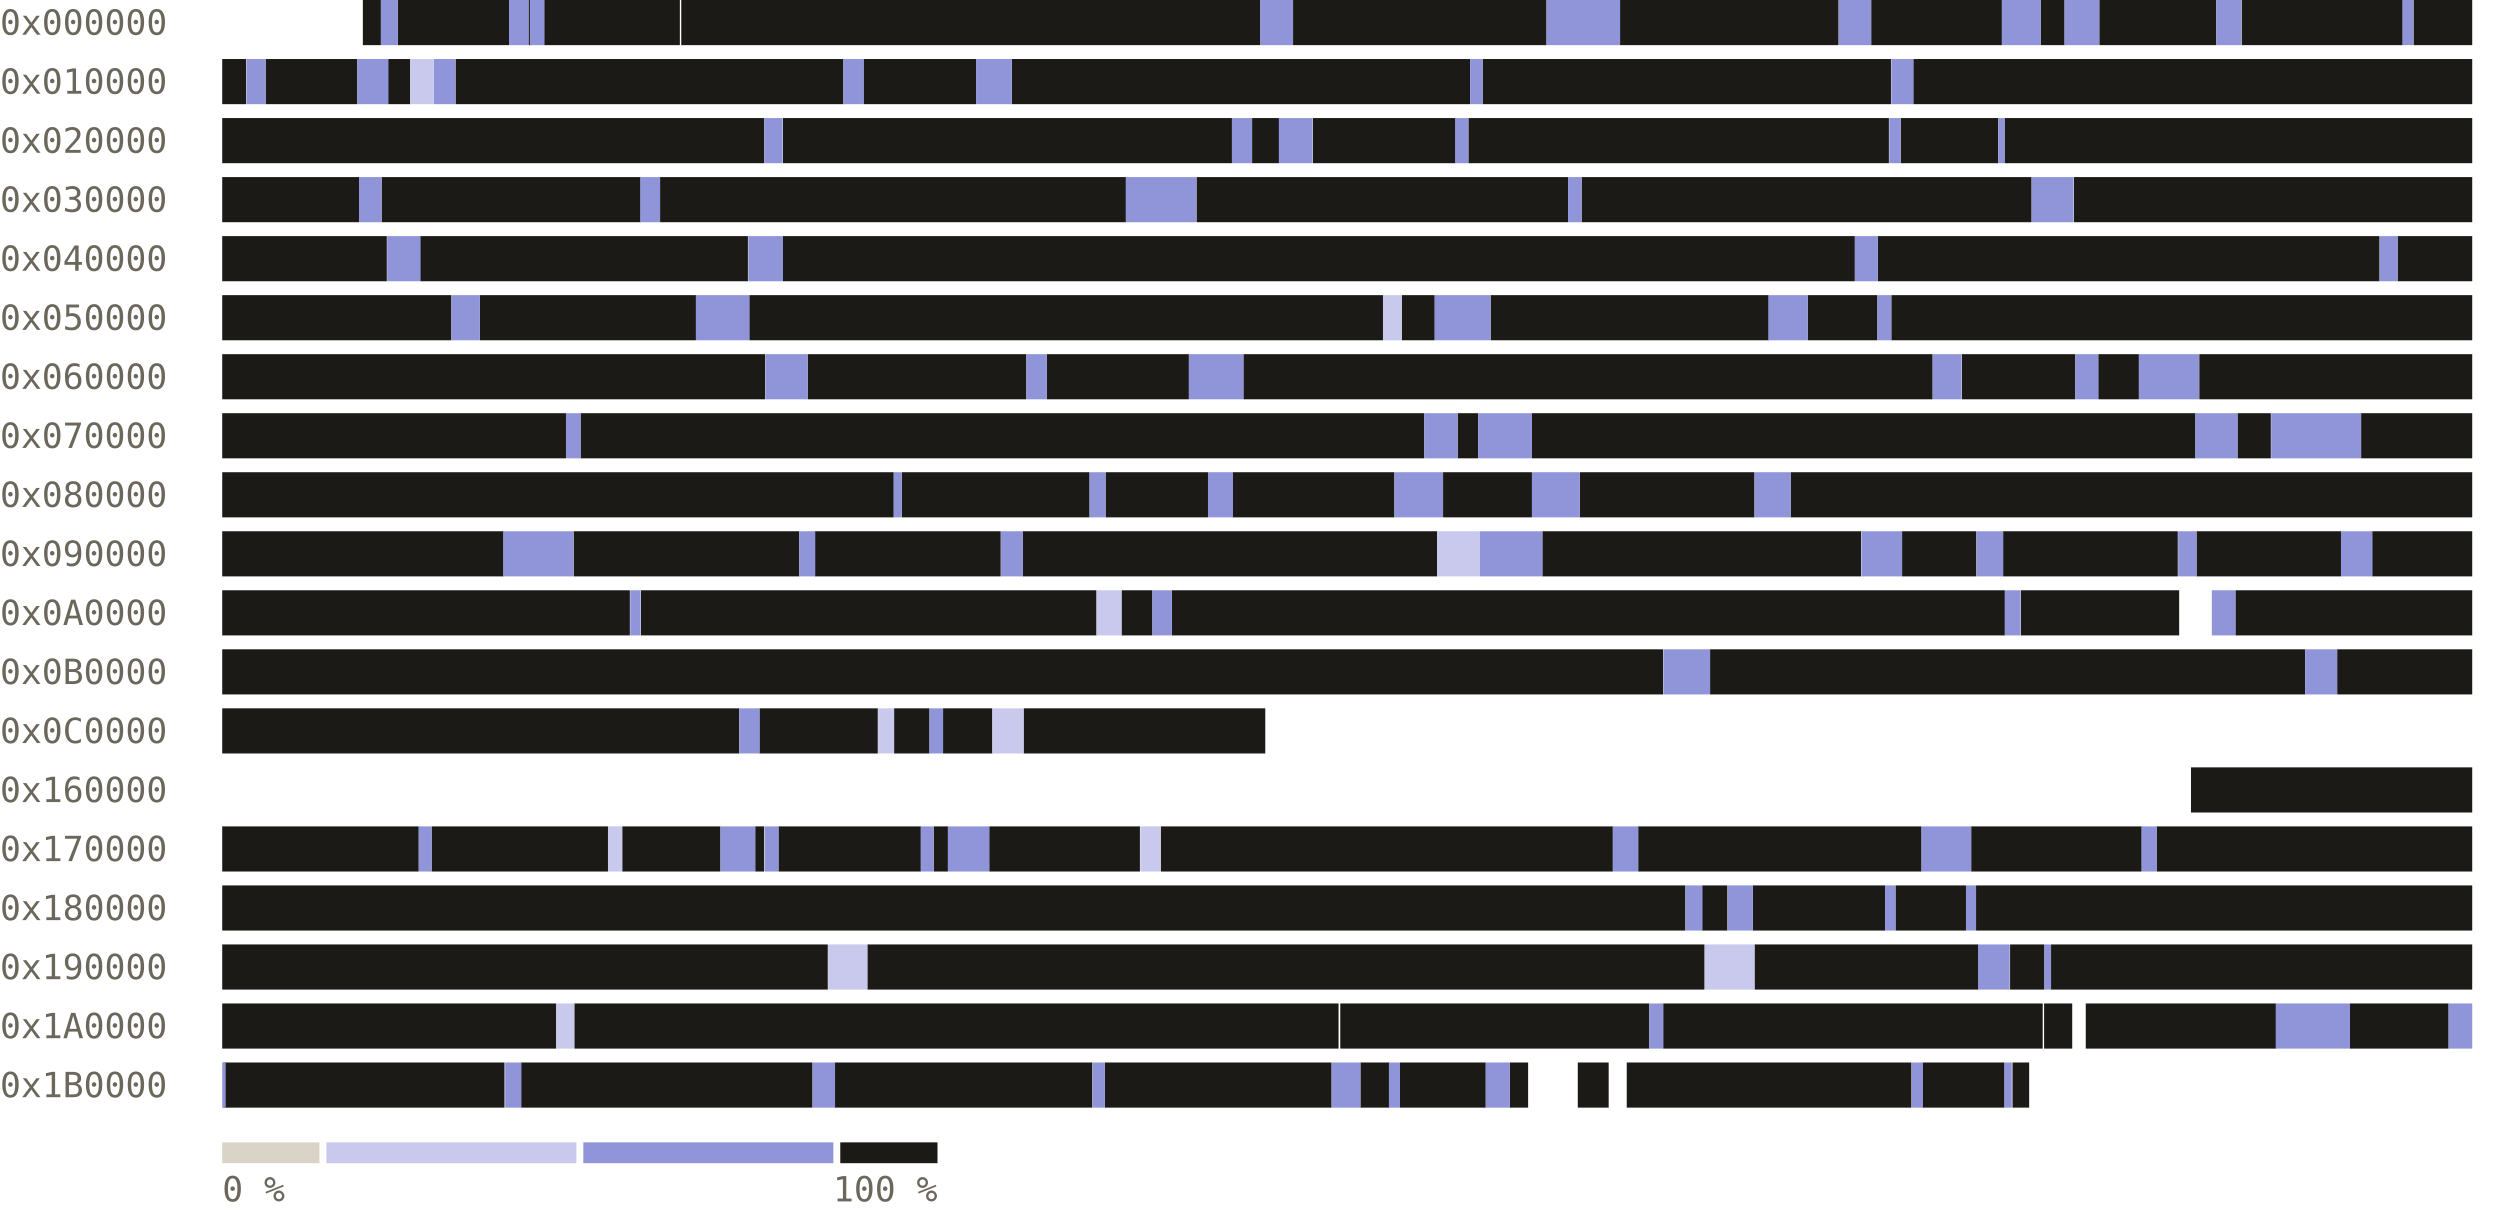
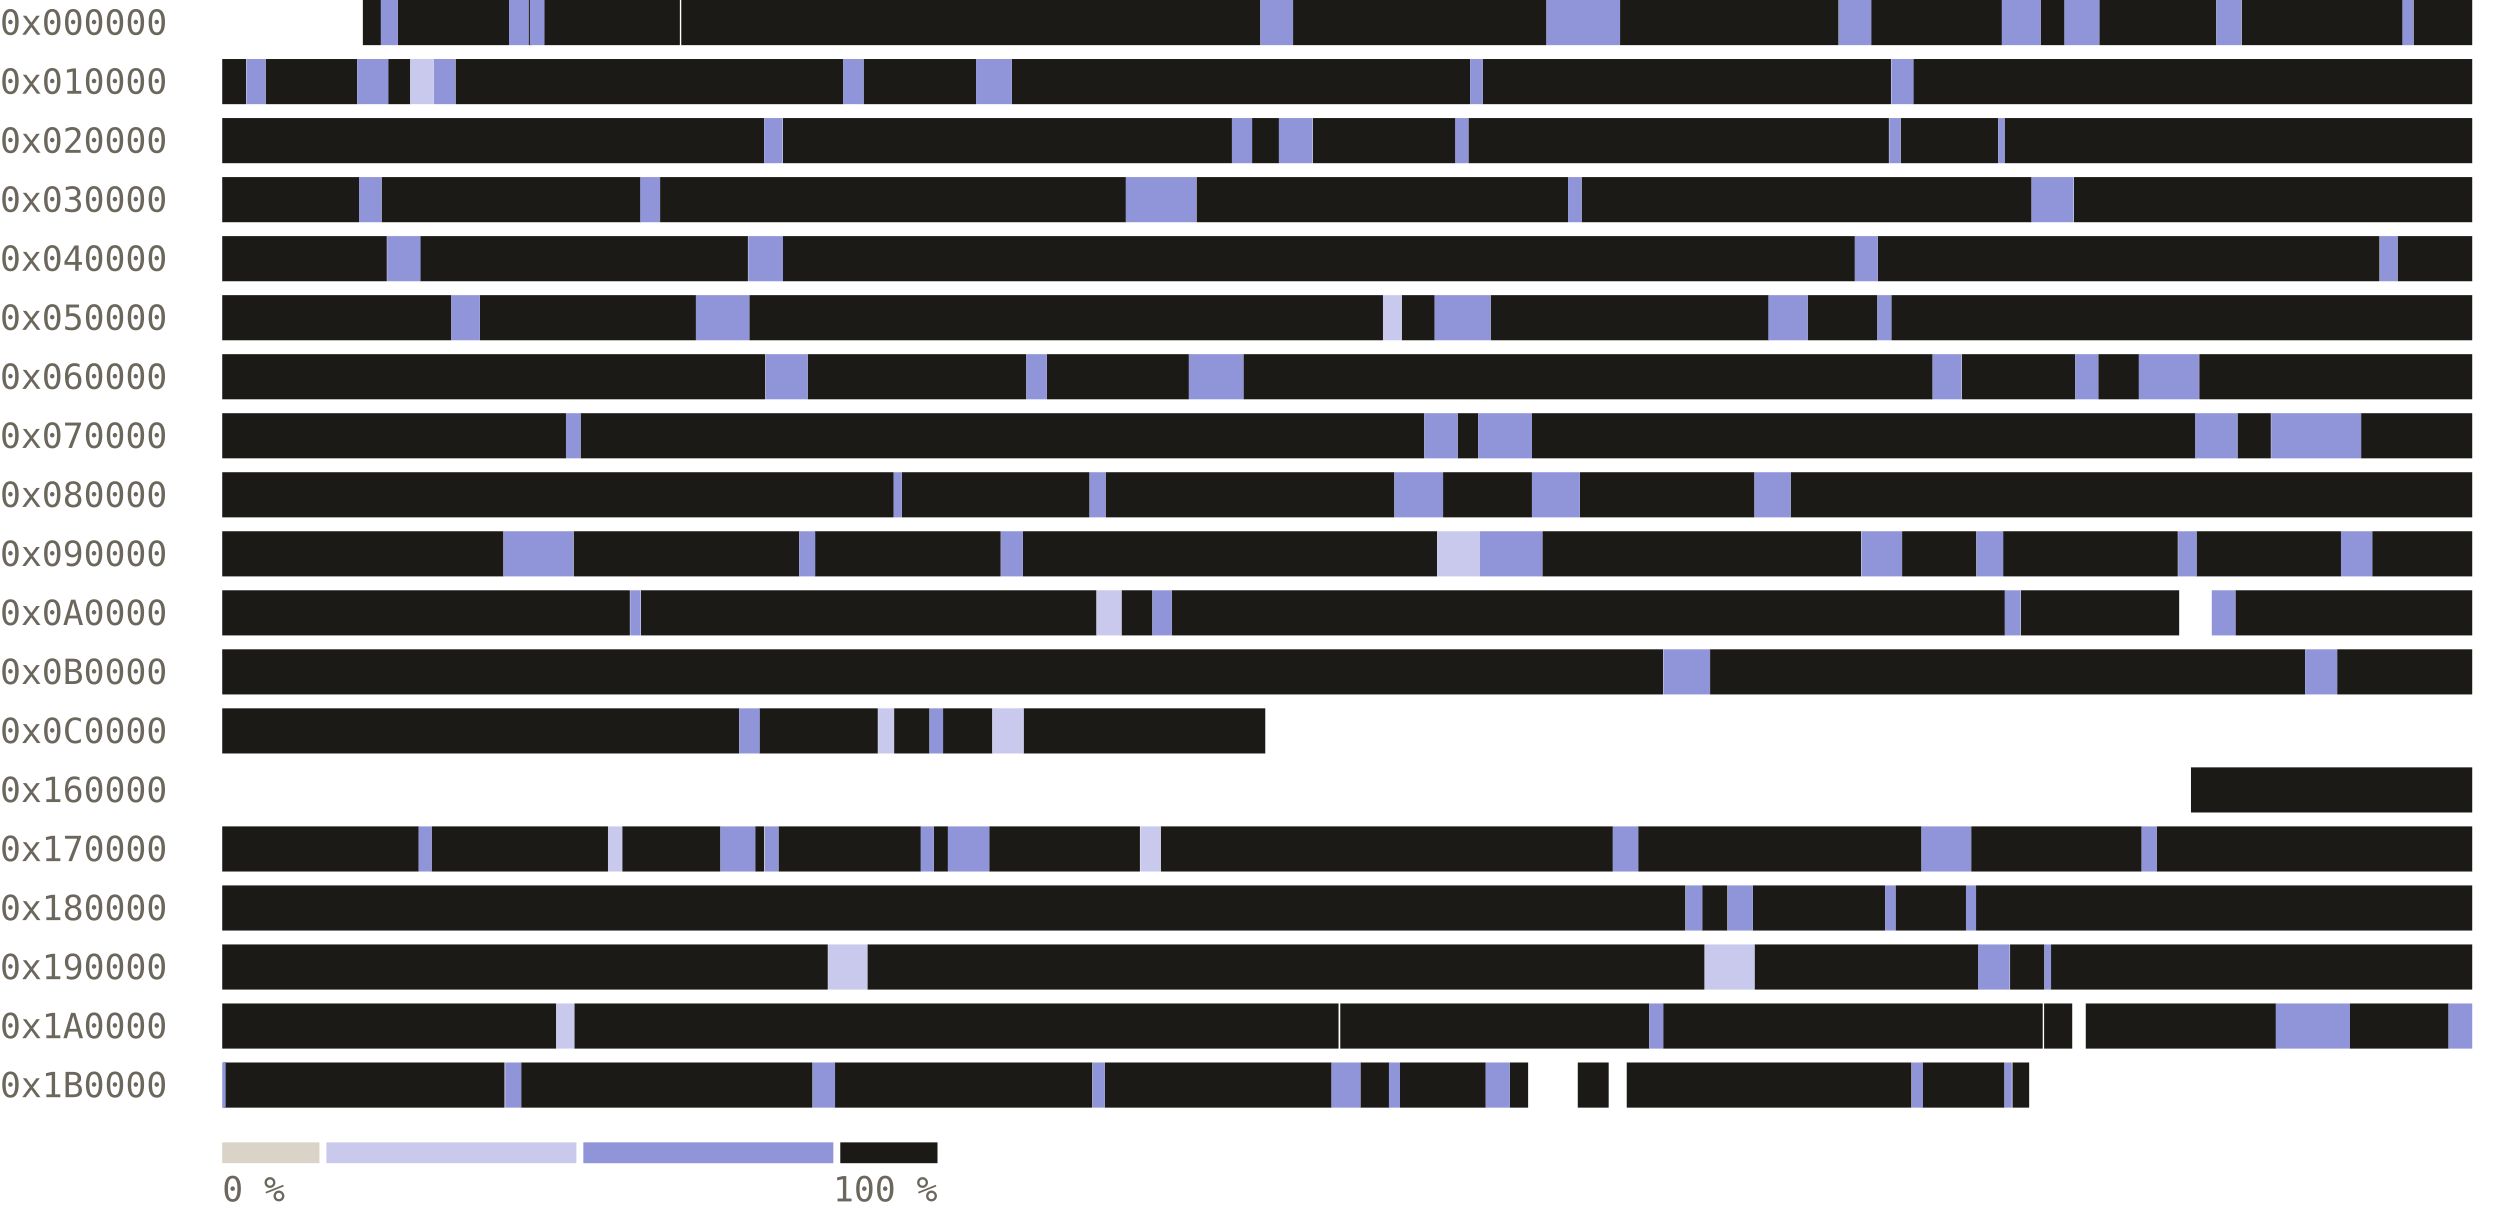
<svg xmlns="http://www.w3.org/2000/svg" viewBox="0 0 720 350" width="720" height="350">
  <style>text{font:10px monospace;fill:#6b675c}.q0{fill:#d9d4c7}.q1{fill:#e3e2f2}.q2{fill:#d6d6ef}.q3{fill:#c8c9ec}.q4{fill:#babce8}.q5{fill:#acafe4}.q6{fill:#9ea2df}.q7{fill:#9094d8}.q8{fill:#8186cf}.q9{fill:#7277c4}.q10{fill:#1b1a17}@media (prefers-color-scheme:dark){text{fill:#a8a293}.q0{fill:#4a463d}.q1{fill:#35375a}.q2{fill:#3c3f66}.q3{fill:#444772}.q4{fill:#4d517f}.q5{fill:#575b8c}.q6{fill:#62669a}.q7{fill:#6e72a8}.q8{fill:#7b7fb6}.q9{fill:#888cc4}.q10{fill:#d6d0bd}}</style>
  <text x="0" y="10">0x000000</text>
  <text x="0" y="27">0x010000</text>
  <text x="0" y="44">0x020000</text>
  <text x="0" y="61">0x030000</text>
  <text x="0" y="78">0x040000</text>
  <text x="0" y="95">0x050000</text>
  <text x="0" y="112">0x060000</text>
  <text x="0" y="129">0x070000</text>
  <text x="0" y="146">0x080000</text>
  <text x="0" y="163">0x090000</text>
  <text x="0" y="180">0x0A0000</text>
  <text x="0" y="197">0x0B0000</text>
  <text x="0" y="214">0x0C0000</text>
  <text x="0" y="231">0x160000</text>
  <text x="0" y="248">0x170000</text>
  <text x="0" y="265">0x180000</text>
  <text x="0" y="282">0x190000</text>
  <text x="0" y="299">0x1A0000</text>
  <text x="0" y="316">0x1B0000</text>
-   <path class="q10" d="M104.5 0h5.2v13h-5.2zM114.6 0h32v13h-32zM152.2 0h1v13h-1zM156.7 0h39.1v13h-39.1zM196.2 0h166.8v13h-166.8zM372.4 0h73v13h-73zM466.5 0h63v13h-63zM538.9 0h37.7v13h-37.7zM587.7 0h6.9v13h-6.9zM604.6 0h33.7v13h-33.7zM645.6 0h46.4v13h-46.4zM695.1 0h16.9v13h-16.9zM64 17h6.9v13h-6.9zM76.5 17h26.4v13h-26.4zM111.8 17h6.4v13h-6.4zM131.2 17h111.7v13h-111.7zM248.7 17h32.4v13h-32.4zM291.4 17h132v13h-132zM427 17h117.6v13h-117.6zM551 17h161v13h-161zM64 34h156.1v13h-156.1zM225.5 34h129.3v13h-129.3zM360.6 34h7.8v13h-7.8zM378.1 34h41.1v13h-41.1zM422.9 34h121.1v13h-121.1zM547.4 34h28.1v13h-28.1zM577.3 34h134.7v13h-134.7zM64 51h39.4v13h-39.4zM109.9 51h74.6v13h-74.6zM190.1 51h134.2v13h-134.2zM344.6 51h107v13h-107zM455.5 51h129.6v13h-129.6zM597.3 51h114.7v13h-114.7zM64 68h47.4v13h-47.4zM121 68h94.4v13h-94.4zM225.5 68h308.7v13h-308.7zM540.8 68h144.5v13h-144.5zM690.5 68h21.5v13h-21.5zM64 85h66v13h-66zM138.2 85h62.3v13h-62.3zM215.8 85h182.5v13h-182.5zM403.7 85h9.5v13h-9.5zM429.3 85h80.1v13h-80.1zM520.6 85h20.1v13h-20.1zM544.7 85h167.3v13h-167.3zM64 102h156.4v13h-156.4zM232.6 102h63v13h-63zM301.5 102h40.9v13h-40.9zM358.1 102h198.5v13h-198.5zM565 102h32.7v13h-32.7zM604.3 102h11.7v13h-11.7zM633.4 102h78.6v13h-78.6zM64 119h99v13h-99zM167.2 119h243v13h-243zM419.8 119h5.9v13h-5.9zM441.2 119h191.1v13h-191.1zM644.4 119h9.6v13h-9.6zM680 119h32v13h-32zM64 136h193.4v13h-193.4zM259.7 136h54.1v13h-54.1zM318.4 136h29.5v13h-29.5zM355 136h46.6v13h-46.6zM415.6 136h25.6v13h-25.6zM455 136h50.3v13h-50.3zM515.7 136h196.3v13h-196.3zM64 153h81v13h-81zM165.2 153h65v13h-65zM234.7 153h53.5v13h-53.5zM294.6 153h119.3v13h-119.3zM444.2 153h91.8v13h-91.8zM547.8 153h21.4v13h-21.4zM576.9 153h50.3v13h-50.3zM632.6 153h41.6v13h-41.6zM683.2 153h28.8v13h-28.8zM64 170h117.4v13h-117.4zM184.6 170h131.2v13h-131.2zM323 170h8.9v13h-8.9zM337.5 170h239.9v13h-239.9zM582 170h45.6v13h-45.6zM643.8 170h68.2v13h-68.2zM64 187h415v13h-415zM492.5 187h171.4v13h-171.4zM673.1 187h38.9v13h-38.9zM64 204h148.9v13h-148.9zM218.7 204h34.1v13h-34.1zM257.5 204h10.2v13h-10.2zM271.6 204h14.2v13h-14.2zM294.8 204h69.6v13h-69.6zM631 221h81v13h-81zM64 238h56.6v13h-56.6zM124.3 238h50.8v13h-50.8zM179.2 238h28.3v13h-28.3zM217.5 238h2.6v13h-2.6zM224.2 238h41v13h-41zM268.9 238h4.1v13h-4.1zM284.9 238h43.4v13h-43.4zM334.3 238h130.2v13h-130.2zM471.8 238h81.6v13h-81.6zM567.7 238h49.1v13h-49.1zM621.1 238h90.9v13h-90.9zM64 255h421.4v13h-421.4zM490.2 255h7.3v13h-7.3zM504.8 255h38.1v13h-38.1zM545.9 255h20.3v13h-20.3zM569.1 255h142.9v13h-142.9zM64 272h174.4v13h-174.4zM249.8 272h241.1v13h-241.1zM505.3 272h64.5v13h-64.5zM578.9 272h9.9v13h-9.9zM590.7 272h121.3v13h-121.3zM64 289h96.2v13h-96.2zM165.4 289h220.1v13h-220.1zM386 289h89v13h-89zM479 289h109.3v13h-109.3zM588.7 289h8.1v13h-8.1zM600.7 289h54.8v13h-54.8zM676.8 289h28.4v13h-28.4zM64.3 306h81v13h-81zM150.1 306h83.9v13h-83.9zM240.4 306h74.2v13h-74.2zM318.2 306h65.3v13h-65.3zM391.8 306h8.3v13h-8.3zM403.2 306h24.7v13h-24.7zM434.8 306h5.3v13h-5.3zM454.4 306h8.9v13h-8.9zM468.5 306h82v13h-82zM553.7 306h23.6v13h-23.6zM579.6 306h4.8v13h-4.8z" />
-   <path class="q7" d="M109.7 0h4.9v13h-4.9zM146.6 0h5.6v13h-5.6zM152.6 0h4.2v13h-4.2zM363 0h9.4v13h-9.4zM445.4 0h21.2v13h-21.2zM529.6 0h9.3v13h-9.3zM576.5 0h11.2v13h-11.2zM594.6 0h10v13h-10zM638.3 0h7.2v13h-7.2zM691.9 0h3.1v13h-3.1zM71 17h5.5v13h-5.5zM102.9 17h8.9v13h-8.9zM124.9 17h6.2v13h-6.2zM242.9 17h5.8v13h-5.8zM281.1 17h10.3v13h-10.3zM423.4 17h3.6v13h-3.6zM544.7 17h6.4v13h-6.4zM220.1 34h5.3v13h-5.3zM354.8 34h5.8v13h-5.8zM368.3 34h9.7v13h-9.7zM419.1 34h3.8v13h-3.8zM544.1 34h3.3v13h-3.3zM575.5 34h1.9v13h-1.9zM103.4 51h6.5v13h-6.5zM184.4 51h5.7v13h-5.7zM324.2 51h20.3v13h-20.3zM451.6 51h3.9v13h-3.9zM585.1 51h12.1v13h-12.1zM111.5 68h9.6v13h-9.6zM215.5 68h10v13h-10zM534.2 68h6.6v13h-6.6zM685.4 68h5.1v13h-5.1zM130 85h8.2v13h-8.2zM200.4 85h15.4v13h-15.4zM413.2 85h16.1v13h-16.1zM509.3 85h11.3v13h-11.3zM540.7 85h4v13h-4zM220.5 102h12.1v13h-12.1zM295.6 102h5.9v13h-5.9zM342.4 102h15.7v13h-15.7zM556.6 102h8.3v13h-8.3zM597.7 102h6.6v13h-6.6zM616 102h17.3v13h-17.3zM163 119h4.2v13h-4.2zM410.2 119h9.6v13h-9.6zM425.7 119h15.5v13h-15.5zM632.2 119h12.2v13h-12.2zM654.1 119h25.9v13h-25.9zM257.4 136h2.3v13h-2.3zM313.8 136h4.6v13h-4.6zM347.9 136h7.2v13h-7.2zM401.6 136h14v13h-14zM441.2 136h13.8v13h-13.8zM505.3 136h10.4v13h-10.4zM145 153h20.1v13h-20.1zM230.2 153h4.6v13h-4.6zM288.3 153h6.3v13h-6.3zM426.1 153h18.1v13h-18.1zM536.1 153h11.7v13h-11.7zM569.3 153h7.6v13h-7.6zM627.3 153h5.3v13h-5.3zM674.2 153h9v13h-9zM181.5 170h3v13h-3zM331.9 170h5.6v13h-5.6zM577.4 170h4.5v13h-4.5zM637 170h6.8v13h-6.8zM479.1 187h13.4v13h-13.4zM663.9 187h9.2v13h-9.2zM212.9 204h5.9v13h-5.9zM267.7 204h3.9v13h-3.9zM120.6 238h3.7v13h-3.7zM207.5 238h10v13h-10zM220.3 238h3.9v13h-3.9zM265.2 238h3.7v13h-3.7zM273 238h11.9v13h-11.9zM464.5 238h7.3v13h-7.3zM553.4 238h14.3v13h-14.3zM616.8 238h4.3v13h-4.3zM485.5 255h4.8v13h-4.8zM497.6 255h7.2v13h-7.2zM542.9 255h3v13h-3zM566.2 255h2.9v13h-2.9zM569.7 272h9.1v13h-9.1zM588.8 272h1.9v13h-1.9zM475 289h4v13h-4zM655.4 289h21.4v13h-21.4zM705.2 289h6.8v13h-6.8zM64 306h1v13h-1zM145.5 306h4.6v13h-4.6zM234.1 306h6.4v13h-6.4zM314.7 306h3.5v13h-3.5zM383.5 306h8.3v13h-8.3zM400 306h3.2v13h-3.2zM427.9 306h6.9v13h-6.9zM550.6 306h3.2v13h-3.2zM577.3 306h2.1v13h-2.1z" />
+   <path class="q10" d="M104.5 0h5.2v13h-5.2zM114.6 0h32v13h-32zM152.2 0h1v13h-1zM156.7 0h39.1v13h-39.1zM196.2 0h166.8v13h-166.8zM372.4 0h73v13h-73zM466.5 0h63v13h-63zM538.9 0h37.7v13h-37.7zM587.7 0h6.9v13h-6.9zM604.6 0h33.7v13h-33.7zM645.6 0h46.4v13h-46.4zM695.1 0h16.9v13h-16.9zM64 17h6.9v13h-6.9zM76.5 17h26.4v13h-26.4zM111.8 17h6.4v13h-6.4zM131.2 17h111.7v13h-111.7zM248.7 17h32.4v13h-32.4zM291.4 17h132v13h-132zM427 17h117.6v13h-117.6zM551 17h161v13h-161zM64 34h156.1v13h-156.1zM225.5 34h129.3v13h-129.3zM360.6 34h7.8v13h-7.8zM378.1 34h41.1v13h-41.1zM422.9 34h121.1v13h-121.1zM547.4 34h28.1v13h-28.1zM577.3 34h134.7v13h-134.7zM64 51h39.4v13h-39.4zM109.9 51h74.6v13h-74.6zM190.1 51h134.2v13h-134.2zM344.6 51h107v13h-107zM455.5 51h129.6v13h-129.6zM597.3 51h114.7v13h-114.7zM64 68h47.4v13h-47.4zM121 68h94.4v13h-94.4zM225.5 68h308.7v13h-308.7zM540.8 68h144.5v13h-144.5zM690.5 68h21.5v13h-21.5zM64 85h66v13h-66zM138.2 85h62.3v13h-62.3zM215.8 85h182.5v13h-182.5zM403.7 85h9.5v13h-9.5zM429.3 85h80.1v13h-80.1zM520.6 85h20.1v13h-20.1zM544.7 85h167.3v13h-167.3zM64 102h156.4v13h-156.4zM232.6 102h63v13h-63zM301.5 102h40.9v13h-40.9zM358.1 102h198.5v13h-198.5zM565 102h32.7v13h-32.7zM604.3 102h11.7v13h-11.7zM633.4 102h78.6v13h-78.6zM64 119h99v13h-99zM167.2 119h243v13h-243zM419.8 119h5.9v13h-5.9zM441.2 119h191.1v13h-191.1zM644.4 119h9.6v13h-9.6zM680 119h32v13h-32zM64 136h193.4v13h-193.4zM259.7 136h54.1v13h-54.1zM318.4 136h83.2v13h-83.2zM415.6 136h25.6v13h-25.6zM455 136h50.3v13h-50.3zM515.7 136h196.3v13h-196.3zM64 153h81v13h-81zM165.2 153h65v13h-65zM234.7 153h53.5v13h-53.5zM294.6 153h119.3v13h-119.3zM444.2 153h91.8v13h-91.8zM547.8 153h21.4v13h-21.4zM576.9 153h50.3v13h-50.3zM632.6 153h41.6v13h-41.6zM683.2 153h28.8v13h-28.8zM64 170h117.4v13h-117.4zM184.6 170h131.2v13h-131.2zM323 170h8.9v13h-8.9zM337.5 170h239.9v13h-239.9zM582 170h45.6v13h-45.6zM643.8 170h68.2v13h-68.2zM64 187h415v13h-415zM492.5 187h171.4v13h-171.4zM673.1 187h38.9v13h-38.9zM64 204h148.9v13h-148.9zM218.7 204h34.1v13h-34.1zM257.5 204h10.2v13h-10.2zM271.6 204h14.2v13h-14.2zM294.8 204h69.6v13h-69.6zM631 221h81v13h-81zM64 238h56.6v13h-56.6zM124.3 238h50.8v13h-50.8zM179.2 238h28.3v13h-28.3zM217.5 238h2.6v13h-2.6zM224.2 238h41v13h-41zM268.9 238h4.1v13h-4.1zM284.9 238h43.4v13h-43.4zM334.3 238h130.2v13h-130.2zM471.8 238h81.6v13h-81.6zM567.7 238h49.1v13h-49.1zM621.1 238h90.9v13h-90.9zM64 255h421.4v13h-421.4zM490.2 255h7.3v13h-7.3zM504.8 255h38.1v13h-38.1zM545.9 255h20.3v13h-20.3zM569.1 255h142.9v13h-142.9zM64 272h174.4v13h-174.4zM249.8 272h241.1v13h-241.1zM505.3 272h64.5v13h-64.5zM578.9 272h9.9v13h-9.9zM590.7 272h121.3v13h-121.3zM64 289h96.2v13h-96.2zM165.4 289h220.1v13h-220.1zM386 289h89v13h-89zM479 289h109.3v13h-109.3zM588.7 289h8.1v13h-8.1zM600.7 289h54.8v13h-54.8zM676.8 289h28.4v13h-28.4zM64.3 306h81v13h-81zM150.1 306h83.9v13h-83.9zM240.4 306h74.2v13h-74.2zM318.2 306h65.3v13h-65.3zM391.8 306h8.3v13h-8.3zM403.2 306h24.7v13h-24.7zM434.8 306h5.3v13h-5.3zM454.4 306h8.9v13h-8.9zM468.5 306h82v13h-82zM553.7 306h23.6v13h-23.6zM579.6 306h4.8v13h-4.8z" />
+   <path class="q7" d="M109.7 0h4.9v13h-4.9zM146.6 0h5.6v13h-5.6zM152.6 0h4.2v13h-4.2zM363 0h9.4v13h-9.4zM445.4 0h21.2v13h-21.2zM529.6 0h9.3v13h-9.3zM576.5 0h11.2v13h-11.2zM594.6 0h10v13h-10zM638.3 0h7.2v13h-7.2zM691.9 0h3.1v13h-3.1zM71 17h5.5v13h-5.5zM102.9 17h8.9v13h-8.9zM124.9 17h6.2v13h-6.2zM242.9 17h5.8v13h-5.8zM281.1 17h10.3v13h-10.3zM423.4 17h3.6v13h-3.6zM544.7 17h6.4v13h-6.4zM220.1 34h5.3v13h-5.3zM354.8 34h5.8v13h-5.8zM368.3 34h9.7v13h-9.7zM419.1 34h3.8v13h-3.8zM544.1 34h3.3v13h-3.3zM575.5 34h1.9v13h-1.9zM103.4 51h6.5v13h-6.5zM184.4 51h5.7v13h-5.7zM324.2 51h20.3v13h-20.3zM451.6 51h3.9v13h-3.9zM585.1 51h12.1v13h-12.1zM111.5 68h9.6v13h-9.6zM215.5 68h10v13h-10zM534.2 68h6.6v13h-6.6zM685.4 68h5.1v13h-5.1zM130 85h8.2v13h-8.2zM200.4 85h15.4v13h-15.4zM413.2 85h16.1v13h-16.1zM509.3 85h11.3v13h-11.3zM540.7 85h4v13h-4zM220.5 102h12.1v13h-12.1zM295.6 102h5.9v13h-5.9zM342.4 102h15.7v13h-15.7zM556.6 102h8.3v13h-8.3zM597.7 102h6.6v13h-6.6zM616 102h17.3v13h-17.3zM163 119h4.2v13h-4.2zM410.2 119h9.6v13h-9.6zM425.7 119h15.5v13h-15.5zM632.2 119h12.2v13h-12.2zM654.1 119h25.9v13h-25.9zM257.4 136h2.3v13h-2.3zM313.8 136h4.6v13h-4.6zM401.6 136h14v13h-14zM441.2 136h13.8v13h-13.8zM505.3 136h10.4v13h-10.4zM145 153h20.1v13h-20.1zM230.2 153h4.6v13h-4.6zM288.3 153h6.3v13h-6.3zM426.1 153h18.1v13h-18.1zM536.1 153h11.7v13h-11.7zM569.3 153h7.6v13h-7.6zM627.3 153h5.3v13h-5.3zM674.2 153h9v13h-9zM181.5 170h3v13h-3zM331.9 170h5.6v13h-5.6zM577.4 170h4.5v13h-4.5zM637 170h6.8v13h-6.8zM479.1 187h13.4v13h-13.4zM663.9 187h9.2v13h-9.2zM212.9 204h5.9v13h-5.9zM267.7 204h3.9v13h-3.9zM120.6 238h3.7v13h-3.7zM207.5 238h10v13h-10zM220.3 238h3.9v13h-3.9zM265.2 238h3.7v13h-3.7zM273 238h11.9v13h-11.9zM464.5 238h7.3v13h-7.3zM553.4 238h14.3v13h-14.3zM616.8 238h4.3v13h-4.3zM485.5 255h4.8v13h-4.8zM497.6 255h7.2v13h-7.2zM542.9 255h3v13h-3zM566.2 255h2.9v13h-2.9zM569.7 272h9.1v13h-9.1zM588.8 272h1.9v13h-1.9zM475 289h4v13h-4zM655.4 289h21.4v13h-21.4zM705.2 289h6.8v13h-6.8zM64 306h1v13h-1zM145.5 306h4.6v13h-4.6zM234.1 306h6.4v13h-6.4zM314.7 306h3.5v13h-3.5zM383.5 306h8.3v13h-8.3zM400 306h3.2v13h-3.2zM427.9 306h6.9v13h-6.9zM550.6 306h3.2v13h-3.2zM577.3 306h2.1v13h-2.1z" />
  <path class="q3" d="M118.1 17h6.8v13h-6.8zM398.3 85h5.4v13h-5.4zM413.9 153h12.2v13h-12.2zM315.8 170h7.2v13h-7.2zM252.9 204h4.6v13h-4.6zM285.8 204h9v13h-9zM175.1 238h4.1v13h-4.1zM328.4 238h5.8v13h-5.8zM238.5 272h11.3v13h-11.3zM491 272h14.3v13h-14.3zM160.2 289h5.2v13h-5.2z" />
  <rect class="q0" x="64" y="329" width="28" height="6" />
  <rect class="q3" x="94" y="329" width="72" height="6" />
  <rect class="q7" x="168" y="329" width="72" height="6" />
  <rect class="q10" x="242" y="329" width="28" height="6" />
  <text x="64" y="346">0 %</text>
  <text x="270" y="346" text-anchor="end">100 %</text>
</svg>
